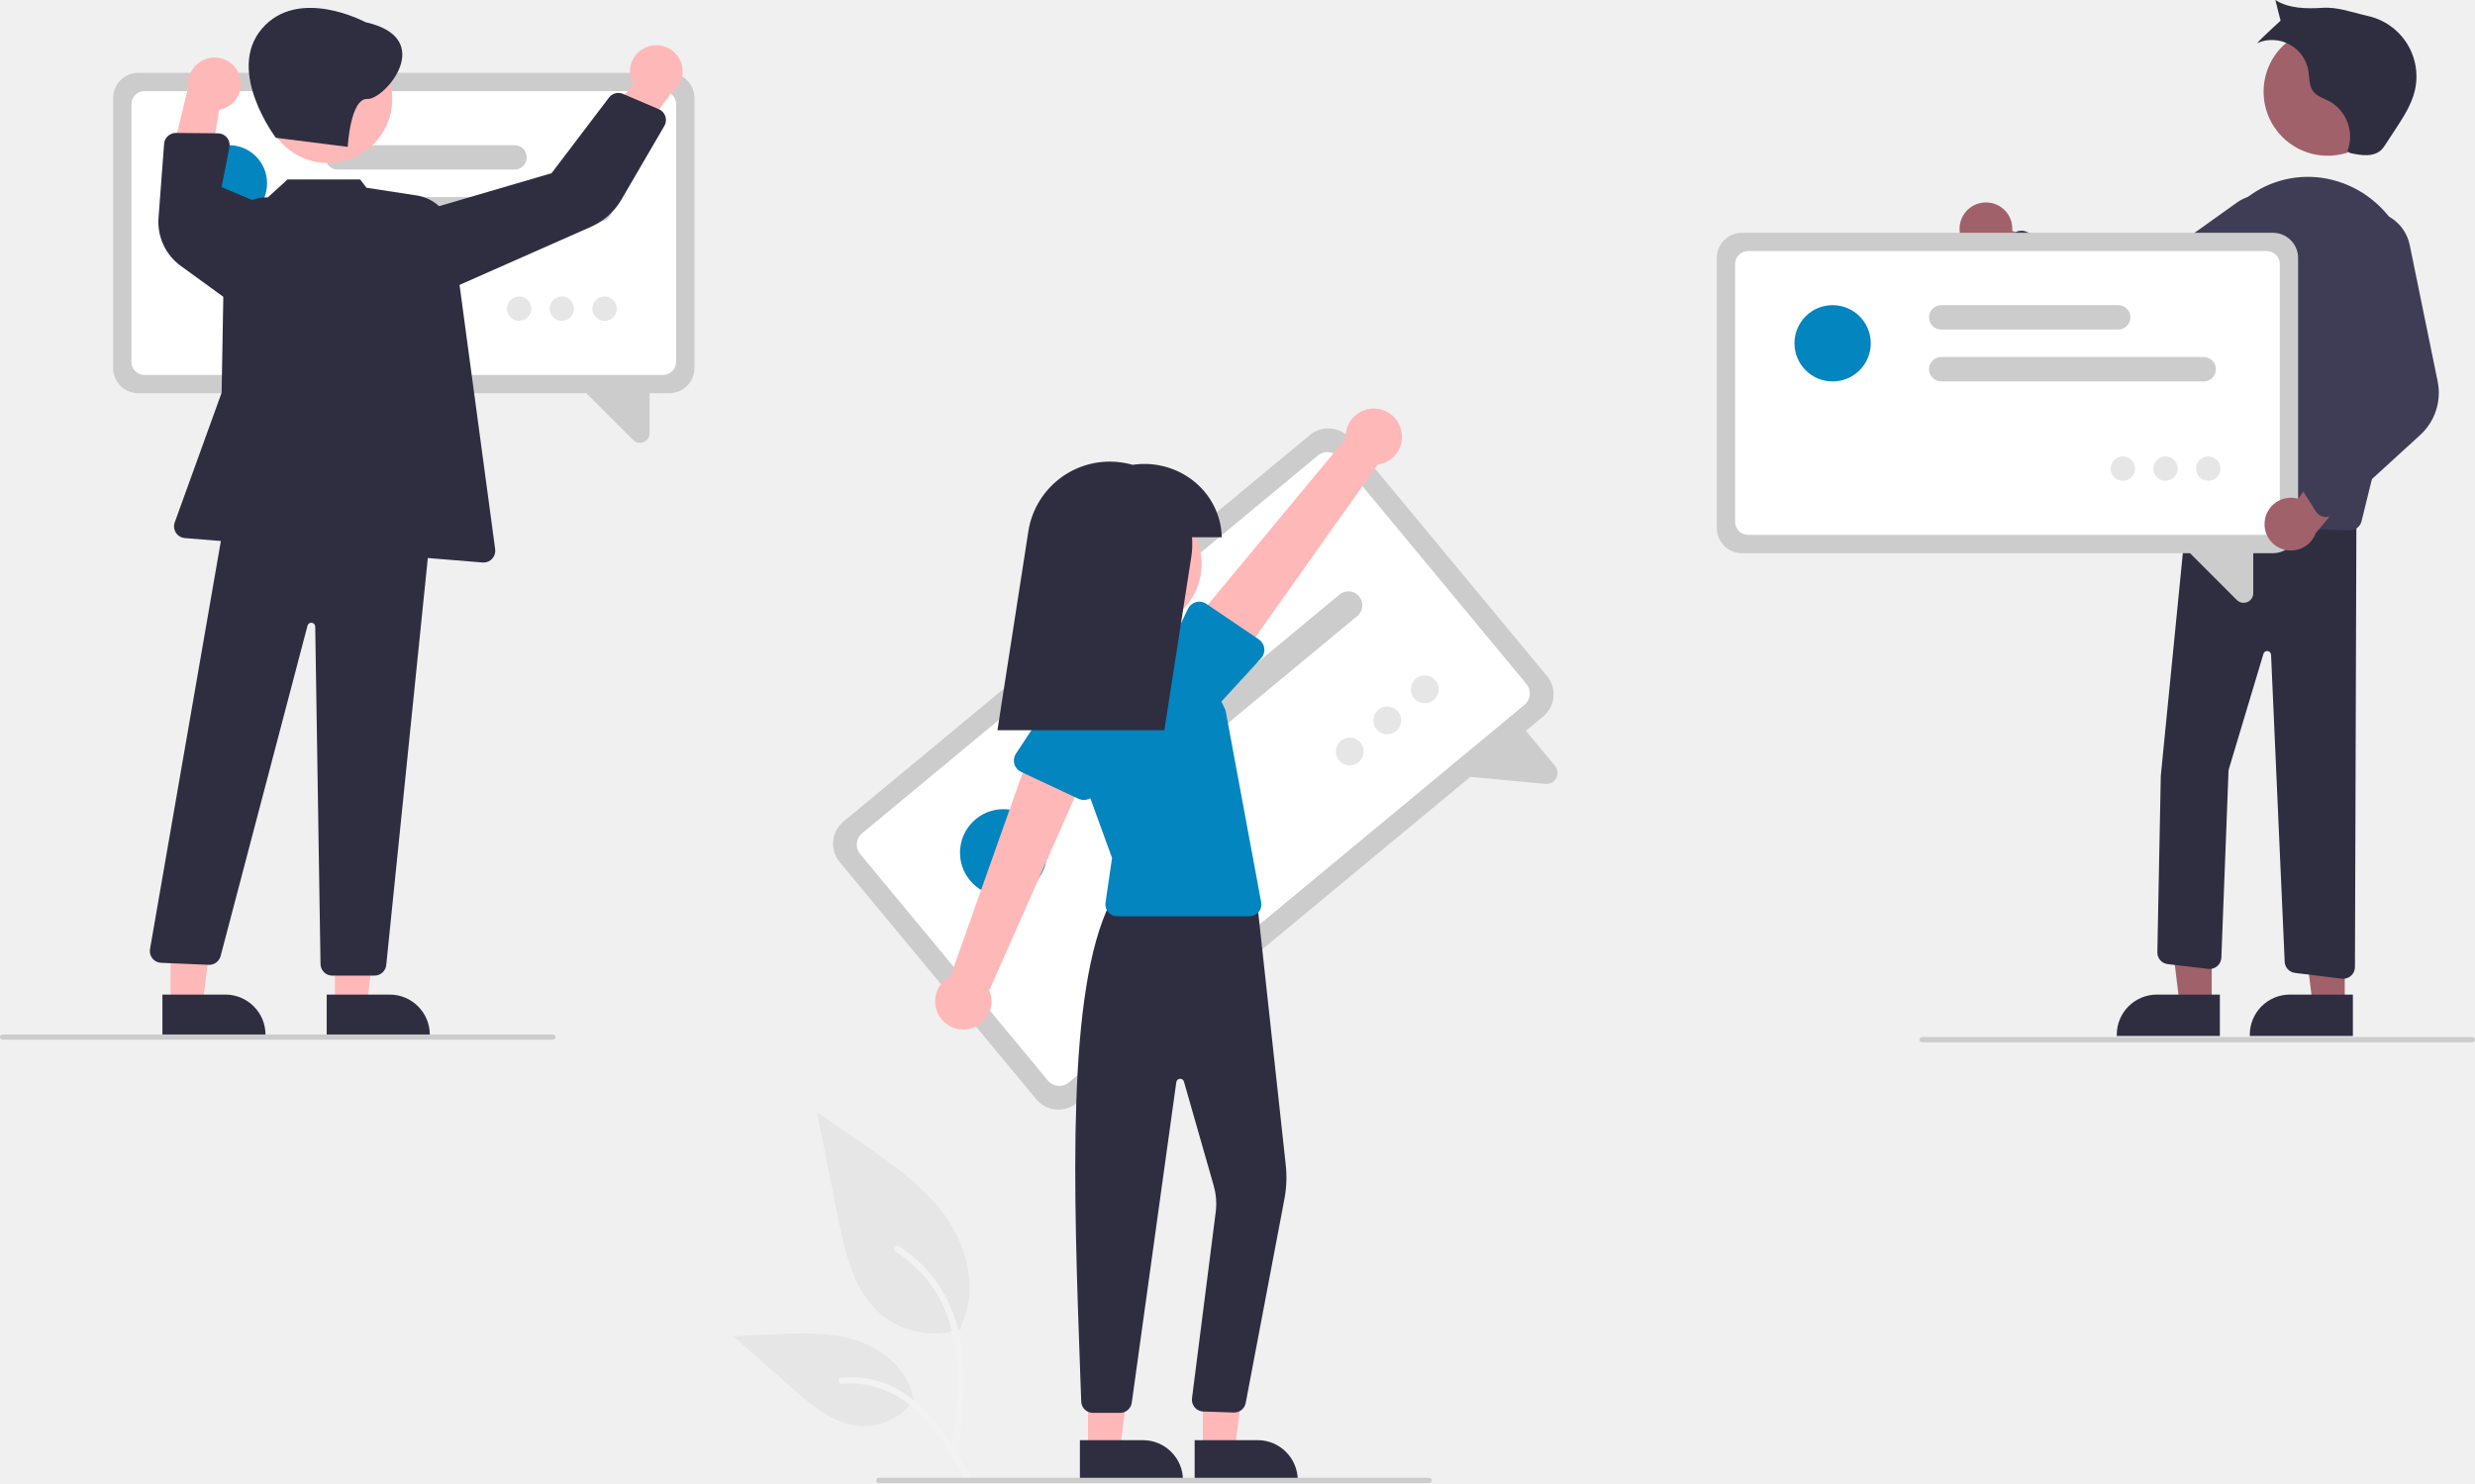
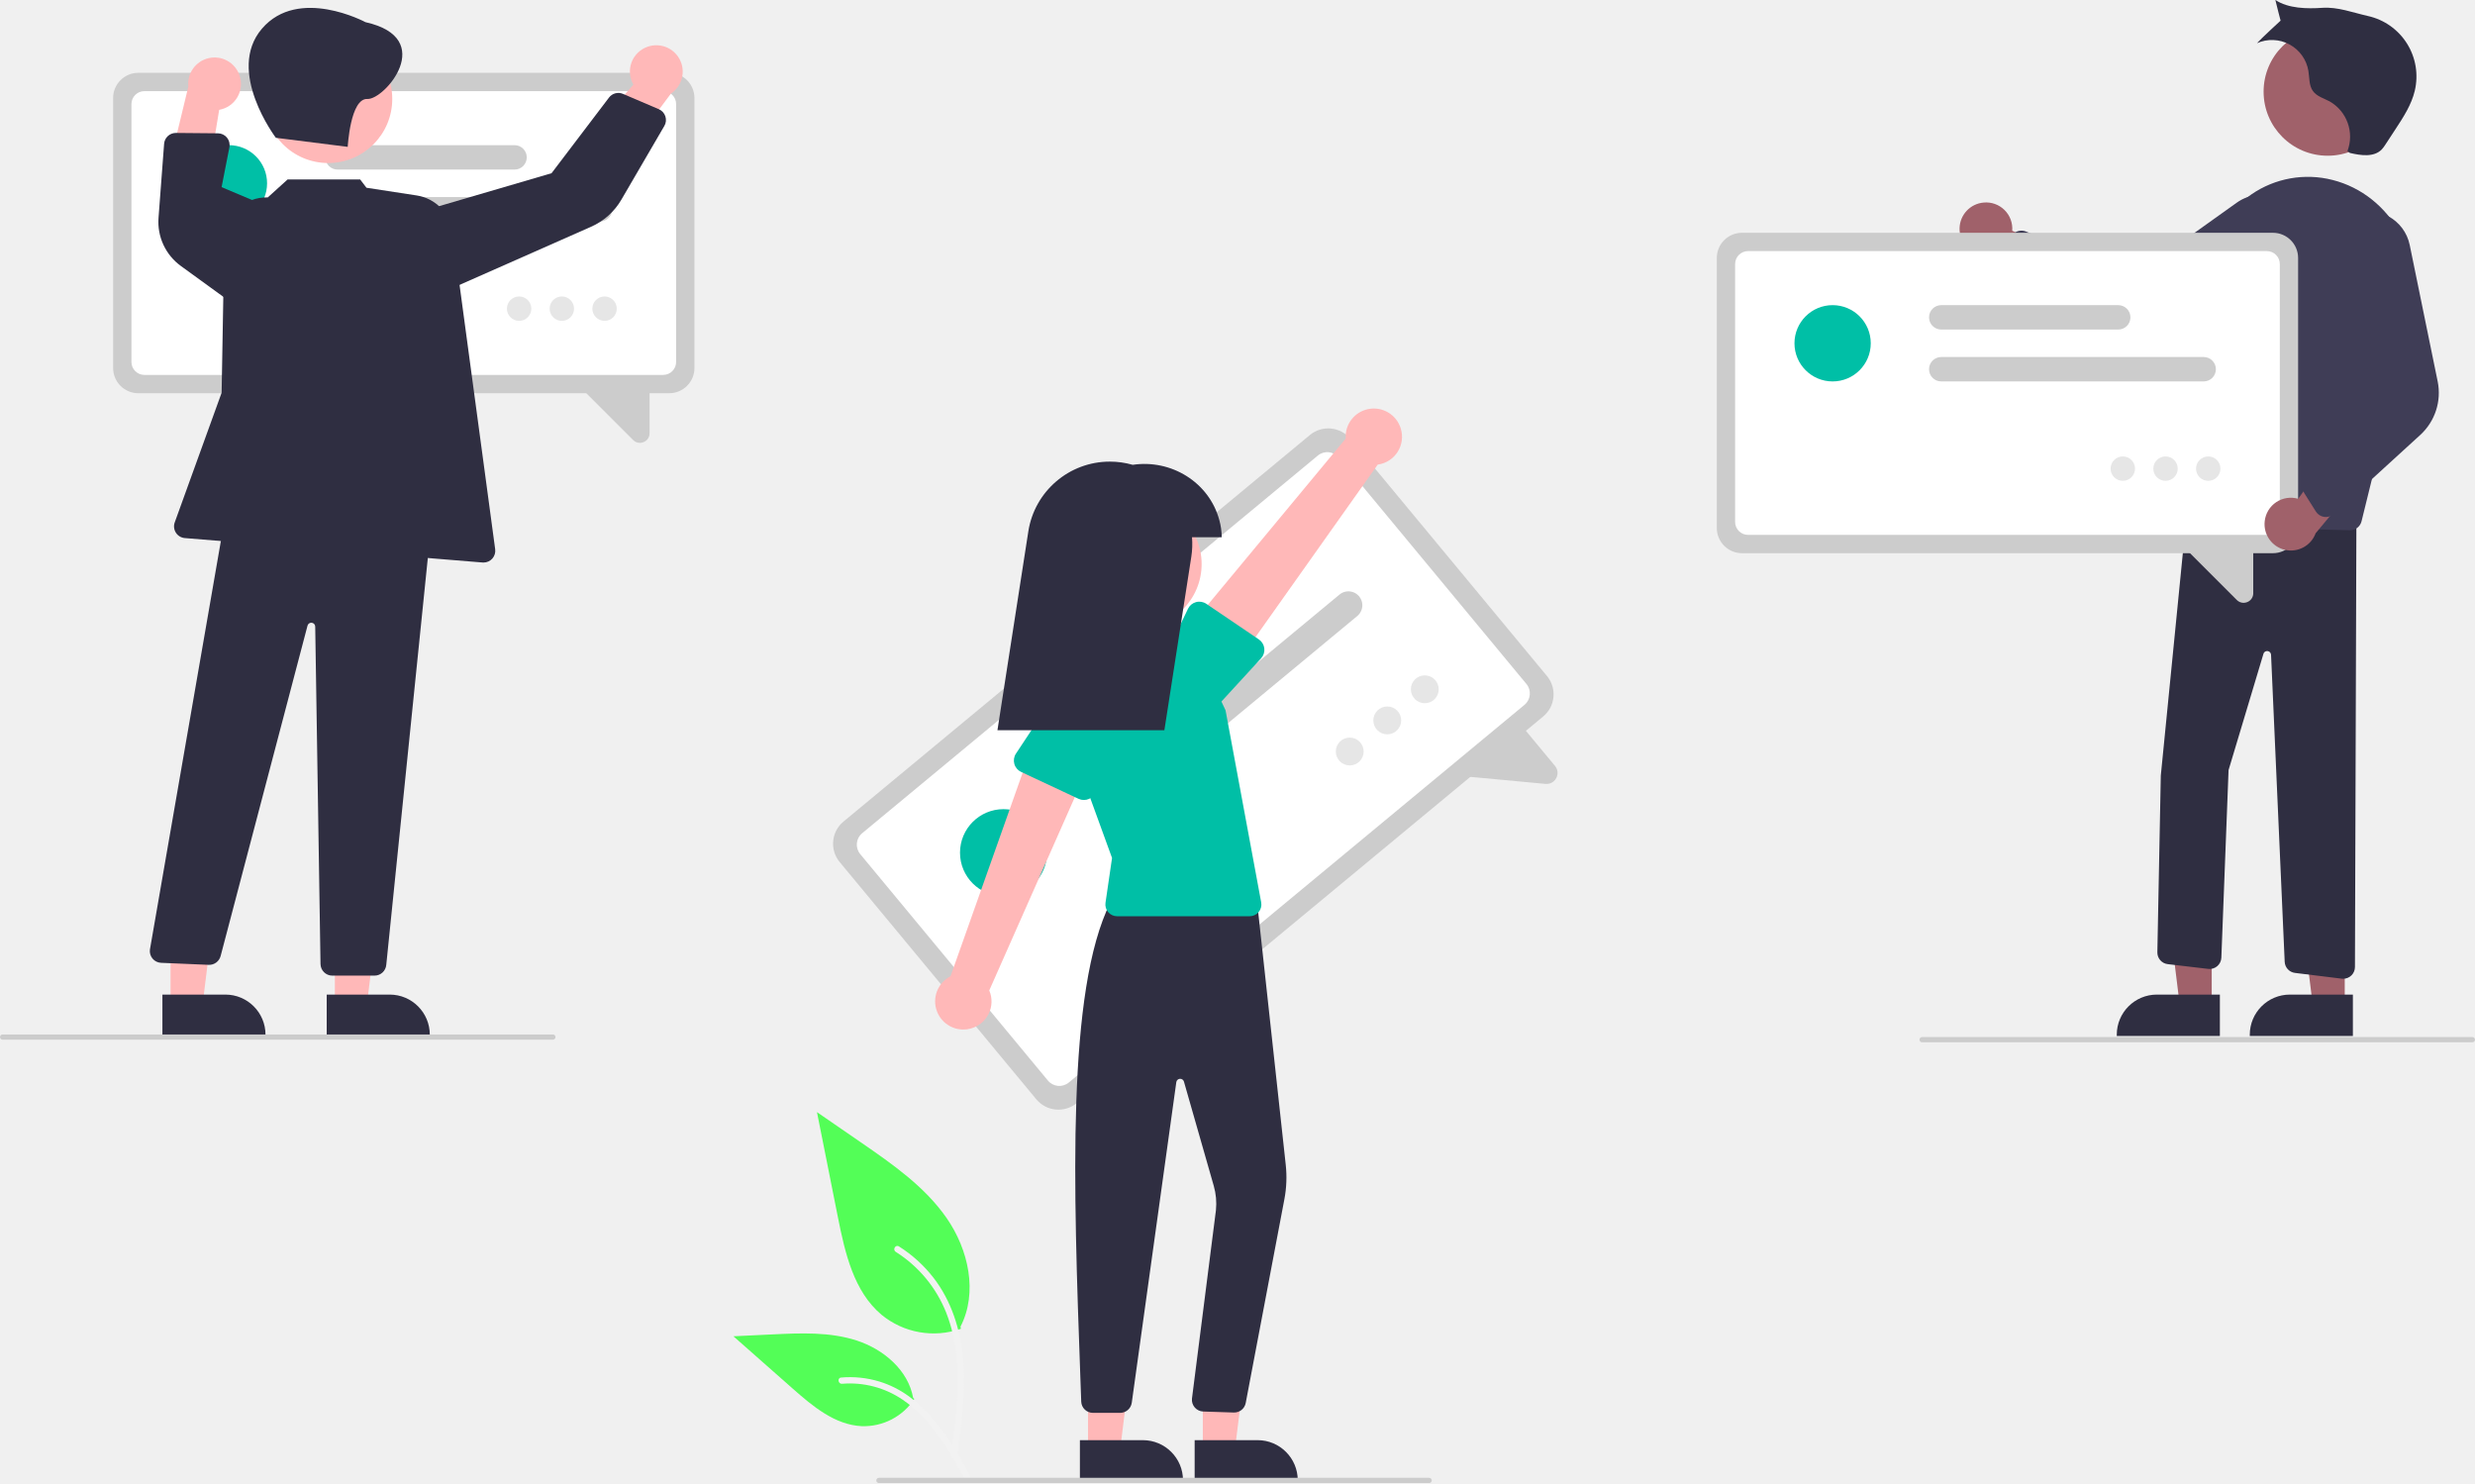
<svg xmlns="http://www.w3.org/2000/svg" data-name="Layer 1" width="949" height="568.653" viewBox="0 0 949 568.653">
-   <path d="M493.954,675.174a31.517,31.517,0,0,1-30.435-5.361c-10.66-8.947-14.002-23.687-16.721-37.336l-8.043-40.37,16.84,11.595c12.11,8.339,24.493,16.944,32.878,29.023s12.045,28.566,5.308,41.635" transform="translate(-125.5 -165.6736)" fill="#e6e6e6" />
+   <path d="M493.954,675.174a31.517,31.517,0,0,1-30.435-5.361c-10.66-8.947-14.002-23.687-16.721-37.336l-8.043-40.37,16.84,11.595c12.11,8.339,24.493,16.944,32.878,29.023s12.045,28.566,5.308,41.635" transform="translate(-125.5 -165.6736)" fill="#53FE57" />
  <path d="M492.515,724.05c1.704-12.415,3.457-24.99,2.261-37.538-1.062-11.144-4.462-22.029-11.383-30.953a51.491,51.491,0,0,0-13.211-11.971c-1.321-.834-2.537,1.26-1.222,2.09a48.952,48.952,0,0,1,19.363,23.363c4.216,10.722,4.893,22.411,4.166,33.801-.439,6.888-1.37,13.731-2.309,20.565a1.254,1.254,0,0,0,.845,1.489,1.218,1.218,0,0,0,1.489-.845Z" transform="translate(-125.5 -165.6736)" fill="#f2f2f2" />
-   <path d="M476.098,702.081a23.201,23.201,0,0,1-20.215,10.433c-10.233-.486-18.764-7.628-26.444-14.408l-22.715-20.056,15.034-.719c10.811-.517,21.901-1,32.199,2.334s19.794,11.358,21.677,22.016" transform="translate(-125.5 -165.6736)" fill="#e6e6e6" />
+   <path d="M476.098,702.081a23.201,23.201,0,0,1-20.215,10.433c-10.233-.486-18.764-7.628-26.444-14.408l-22.715-20.056,15.034-.719c10.811-.517,21.901-1,32.199,2.334s19.794,11.358,21.677,22.016" transform="translate(-125.5 -165.6736)" fill="#53FE57" />
  <path d="M497.332,731.187c-8.204-14.516-17.719-30.648-34.722-35.805a38.746,38.746,0,0,0-14.604-1.508c-1.551.134-1.163,2.524.384,2.39a35.996,35.996,0,0,1,23.306,6.166c6.572,4.473,11.688,10.692,16.019,17.287,2.653,4.039,5.029,8.25,7.405,12.455.759,1.344,2.979.374,2.211-.986Z" transform="translate(-125.5 -165.6736)" fill="#f2f2f2" />
  <path d="M717.213,440.397,538.36,588.632a11.027,11.027,0,0,1-15.508-1.452L447.457,496.211a11.027,11.027,0,0,1,1.452-15.508L627.761,332.469A11.027,11.027,0,0,1,643.27,333.92L718.665,424.889A11.027,11.027,0,0,1,717.213,440.397Z" transform="translate(-125.5 -165.6736)" fill="#ccc" />
  <path d="M710.046,435.934,535.304,580.76a5.68,5.68,0,0,1-7.989-.748l-71.987-86.857a5.68,5.68,0,0,1,.748-7.989L630.817,340.34a5.68,5.68,0,0,1,7.989.748l71.987,86.857A5.68,5.68,0,0,1,710.046,435.934Z" transform="translate(-125.5 -165.6736)" fill="#fff" />
  <path d="M718.101,466.25l-35.94-3.364,25.723-20.245,13.857,16.719a4.152,4.152,0,0,1,.482,4.661,4.279,4.279,0,0,1-1.051,1.302A4.16,4.16,0,0,1,718.101,466.25Z" transform="translate(-125.5 -165.6736)" fill="#ccc" />
  <path d="M645.928,401.875l-88.399,73.265a5.34,5.34,0,1,1-6.815-8.223l88.399-73.265a5.34,5.34,0,1,1,6.815,8.223Z" transform="translate(-125.5 -165.6736)" fill="#ccc" />
  <path d="M602.664,408.255l-59.618,49.411a5.34,5.34,0,1,1-6.815-8.223l59.618-49.411a5.34,5.34,0,0,1,6.815,8.223Z" transform="translate(-125.5 -165.6736)" fill="#ccc" />
-   <circle cx="384.787" cy="326.947" r="16.688" fill="#0385bf" />
+   <circle cx="384.787" cy="326.947" r="16.688" fill="#00BFA6" />
  <circle cx="517.532" cy="288.156" r="5.34" fill="#e6e6e6" />
  <circle cx="531.923" cy="276.229" r="5.34" fill="#e6e6e6" />
  <circle cx="546.313" cy="264.302" r="5.34" fill="#e6e6e6" />
  <polygon points="461.198 556.214 473.458 556.213 479.29 508.925 461.196 508.926 461.198 556.214" fill="#ffb8b8" />
  <path d="M583.571,717.885l24.144-.001h.001a15.386,15.386,0,0,1,15.386,15.386v.5l-39.531.001Z" transform="translate(-125.5 -165.6736)" fill="#2f2e41" />
  <polygon points="417.198 556.214 429.458 556.213 435.29 508.925 417.196 508.926 417.198 556.214" fill="#ffb8b8" />
  <path d="M539.571,717.885l24.144-.001h.001a15.386,15.386,0,0,1,15.386,15.386v.5l-39.531.001Z" transform="translate(-125.5 -165.6736)" fill="#2f2e41" />
  <path d="M555.001,707.419h-.002l-10.426-.003a4.482,4.482,0,0,1-4.495-4.338l-.328-9.121c-2.635-72.94-5.361-148.364,11.517-182.265l.132-.267,55.88-2.022,11.219,102.911a44.621,44.621,0,0,1-.52,13.164L603.148,703.627a4.499,4.499,0,0,1-4.597,3.658l-11.71-.38a4.502,4.502,0,0,1-4.302-4.943l9.199-72.279a24.702,24.702,0,0,0-.835-9.284l-11.44-39.994a1.5,1.5,0,0,0-2.928.206L559.458,703.538A4.518,4.518,0,0,1,555.001,707.419Z" transform="translate(-125.5 -165.6736)" fill="#2f2e41" />
  <circle cx="436.183" cy="216.281" r="24.561" fill="#ffb8b8" />
-   <path d="M604.66,517h-50.823a4.5,4.5,0,0,1-4.453-5.15l2.511-17.196-14.744-40.554a29.844,29.844,0,0,1,24.009-39.767h0a29.73,29.73,0,0,1,31.021,16.815l3.239,6.891L609.085,511.679a4.5,4.5,0,0,1-4.425,5.32Z" transform="translate(-125.5 -165.6736)" fill="#0385bf" />
+   <path d="M604.66,517h-50.823a4.5,4.5,0,0,1-4.453-5.15l2.511-17.196-14.744-40.554a29.844,29.844,0,0,1,24.009-39.767h0a29.73,29.73,0,0,1,31.021,16.815l3.239,6.891L609.085,511.679a4.5,4.5,0,0,1-4.425,5.32Z" transform="translate(-125.5 -165.6736)" fill="#00BFA6" />
  <path d="M497.374,560.136a10.743,10.743,0,0,0,7.445-14.694l39.602-89.472-22.655-5.706L489.962,540.006a10.801,10.801,0,0,0,7.412,20.13Z" transform="translate(-125.5 -165.6736)" fill="#ffb8b8" />
-   <path d="M539.06,471.971l-22.033-10.314a4.817,4.817,0,0,1-1.974-7.022l13.39-20.223a13.377,13.377,0,0,1,24.198,11.413l-6.924,23.163a4.817,4.817,0,0,1-6.657,2.982Z" transform="translate(-125.5 -165.6736)" fill="#0385bf" />
+   <path d="M539.06,471.971l-22.033-10.314a4.817,4.817,0,0,1-1.974-7.022l13.39-20.223a13.377,13.377,0,0,1,24.198,11.413l-6.924,23.163a4.817,4.817,0,0,1-6.657,2.982Z" transform="translate(-125.5 -165.6736)" fill="#00BFA6" />
  <path d="M662.575,329.897a10.743,10.743,0,0,1-8.809,13.919L597.197,423.651,580.695,407.115l60.794-73.275a10.801,10.801,0,0,1,21.086-3.943Z" transform="translate(-125.5 -165.6736)" fill="#ffb8b8" />
-   <path d="M610.279,414.281a4.812,4.812,0,0,1-1.235,3.816l-16.349,17.809a13.377,13.377,0,0,1-22.195-14.939L581.012,399.109a4.817,4.817,0,0,1,7.042-1.9l20.142,13.643A4.811,4.811,0,0,1,610.279,414.281Z" transform="translate(-125.5 -165.6736)" fill="#0385bf" />
+   <path d="M610.279,414.281a4.812,4.812,0,0,1-1.235,3.816l-16.349,17.809a13.377,13.377,0,0,1-22.195-14.939L581.012,399.109a4.817,4.817,0,0,1,7.042-1.9l20.142,13.643A4.811,4.811,0,0,1,610.279,414.281Z" transform="translate(-125.5 -165.6736)" fill="#00BFA6" />
  <path d="M593.955,371.674a25.26,25.26,0,0,0-.918-6.576c-3.957-14.622-18.565-23.399-33.225-21.196a31.7,31.7,0,0,0-8.769-1.228h0a31.621,31.621,0,0,0-31.246,26.767l-11.842,76.233h64l10.334-66.526a31.777,31.777,0,0,0,.269-7.474Z" transform="translate(-125.5 -165.6736)" fill="#2f2e41" />
  <path d="M673.5,734.326h-211a1,1,0,1,1,0-2h211a1,1,0,0,1,0,2Z" transform="translate(-125.5 -165.6736)" fill="#ccc" />
  <path d="M886.07,243.341a10.056,10.056,0,0,1,10.986,10.819l32.707,14.395-15.602,10.071-28.667-15.214a10.11,10.11,0,0,1,.576-20.071Z" transform="translate(-125.5 -165.6736)" fill="#a0616a" />
  <circle cx="892.502" cy="35.15" r="24.561" fill="#a0616a" />
  <polygon points="848.05 385.364 835.79 385.363 829.958 338.075 848.052 338.076 848.05 385.364" fill="#a0616a" />
  <path d="M976.676,562.921l-39.531-.001v-.5a15.386,15.386,0,0,1,15.386-15.386h.001l24.144.001Z" transform="translate(-125.5 -165.6736)" fill="#2f2e41" />
  <polygon points="899.05 385.364 886.79 385.363 880.958 338.075 899.052 338.076 899.05 385.364" fill="#a0616a" />
  <path d="M1027.676,562.921l-39.531-.001v-.5a15.386,15.386,0,0,1,15.386-15.386h.001l24.144.001Z" transform="translate(-125.5 -165.6736)" fill="#2f2e41" />
  <path d="M1023.969,540.966a4.507,4.507,0,0,1-.549-.034l-17.946-2.209a4.493,4.493,0,0,1-3.944-4.235L996.3,416.723a1.5,1.5,0,0,0-2.857-.554l-13.434,44.784L977.242,532.89a4.498,4.498,0,0,1-5.023,4.295l-15.541-1.829a4.485,4.485,0,0,1-3.973-4.557l1.319-67.714,10.529-106.292.47.018,64.022,2.468-.577,177.201a4.501,4.501,0,0,1-4.501,4.485Z" transform="translate(-125.5 -165.6736)" fill="#2f2e41" />
  <path d="M1026.62,368.992c-.039,0-.078,0-.117-.001l-64.479-1.689a4.5,4.5,0,0,1-4.341-5.104l12.39-91.191a44.132,44.132,0,0,1,18.68-30.792,38.196,38.196,0,0,1,31.108-5.547c22.506,5.703,36.008,29.87,30.097,53.872l-18.968,77.029A4.526,4.526,0,0,1,1026.62,368.992Z" transform="translate(-125.5 -165.6736)" fill="#3f3d56" />
  <path d="M942.03,296.578a21.822,21.822,0,0,1-11.964-3.555l-37.602-24.67a4.499,4.499,0,0,1-.799-6.856l5.665-5.98a4.484,4.484,0,0,1,4.932-1.087l42.002,16.726,38.909-27.786a16.155,16.155,0,1,1,16.446,27.678l-48.088,23.357A21.74,21.74,0,0,1,942.03,296.578Z" transform="translate(-125.5 -165.6736)" fill="#3f3d56" />
  <path d="M1026.512,224.311c4.19.989,9.245,1.749,12.24-1.345a12.511,12.511,0,0,0,1.416-1.89l3.915-5.977c2.999-4.579,6.051-9.277,7.321-14.602a23.741,23.741,0,0,0-17.907-28.674c-5.846-1.309-11.566-3.561-17.542-3.15s-12.985.276-18-3c.313,1.46,2.003,7.913,2.003,7.913s-7.541,6.919-9.054,8.644a14.166,14.166,0,0,1,19.723,10.671c.428,2.626.177,5.538,1.737,7.693,1.484,2.05,4.145,2.768,6.382,3.952a15.563,15.563,0,0,1,6.847,19.045Z" transform="translate(-125.5 -165.6736)" fill="#2f2e41" />
  <path d="M997.023,377.788H793.434a9.664,9.664,0,0,1-9.653-9.653V264.586a9.664,9.664,0,0,1,9.653-9.653H997.023a9.664,9.664,0,0,1,9.653,9.653V368.135A9.664,9.664,0,0,1,997.023,377.788Z" transform="translate(-125.5 -165.6736)" fill="#ccc" />
  <path d="M994.683,370.768H795.774a4.978,4.978,0,0,1-4.973-4.973v-98.87a4.978,4.978,0,0,1,4.973-4.973H994.683a4.978,4.978,0,0,1,4.973,4.973v98.87A4.978,4.978,0,0,1,994.683,370.768Z" transform="translate(-125.5 -165.6736)" fill="#fff" />
  <path d="M983.164,395.73l-22.37-22.37,28.68.725V393.117a3.639,3.639,0,0,1-2.282,3.415,3.75,3.75,0,0,1-1.438.291A3.646,3.646,0,0,1,983.164,395.73Z" transform="translate(-125.5 -165.6736)" fill="#ccc" />
  <path d="M970.465,311.927H869.84a4.68,4.68,0,1,1,0-9.36H970.465a4.68,4.68,0,0,1,0,9.36Z" transform="translate(-125.5 -165.6736)" fill="#ccc" />
  <path d="M937.703,292.036H869.84a4.68,4.68,0,1,1,0-9.36H937.703a4.68,4.68,0,1,1,0,9.36Z" transform="translate(-125.5 -165.6736)" fill="#ccc" />
-   <circle cx="702.686" cy="131.628" r="14.626" fill="#0385bf" />
+   <circle cx="702.686" cy="131.628" r="14.626" fill="#00BFA6" />
  <circle cx="813.955" cy="179.692" r="4.68" fill="#e6e6e6" />
  <circle cx="830.336" cy="179.692" r="4.68" fill="#e6e6e6" />
  <circle cx="846.716" cy="179.692" r="4.68" fill="#e6e6e6" />
  <path d="M993.871,365.474a10.056,10.056,0,0,1,12.838-8.54l20.783-29.069,6.665,17.332-20.758,24.948a10.11,10.11,0,0,1-19.529-4.671Z" transform="translate(-125.5 -165.6736)" fill="#a0616a" />
  <path d="M1017.678,363.906a4.536,4.536,0,0,1-.981-.025,4.489,4.489,0,0,1-3.205-2.06l-4.392-6.968a4.48,4.48,0,0,1,.168-5.048l26.602-36.553-17.291-44.576a16.07,16.07,0,0,1,8.813-20.739h0a16.154,16.154,0,0,1,22.073,11.656l10.728,52.373a21.884,21.884,0,0,1-6.651,20.454l-33.21,30.325A4.487,4.487,0,0,1,1017.678,363.906Z" transform="translate(-125.5 -165.6736)" fill="#3f3d56" />
  <path d="M1073.5,565.326h-211a1,1,0,0,1,0-2h211a1,1,0,0,1,0,2Z" transform="translate(-125.5 -165.6736)" fill="#ccc" />
  <path d="M382.118,316.45H178.528a9.664,9.664,0,0,1-9.653-9.653V203.247a9.664,9.664,0,0,1,9.653-9.653H382.118a9.664,9.664,0,0,1,9.653,9.653V306.797A9.664,9.664,0,0,1,382.118,316.45Z" transform="translate(-125.5 -165.6736)" fill="#ccc" />
  <path d="M379.777,309.43H180.868a4.978,4.978,0,0,1-4.973-4.973v-98.87a4.978,4.978,0,0,1,4.973-4.973H379.777a4.978,4.978,0,0,1,4.973,4.973v98.87A4.978,4.978,0,0,1,379.777,309.43Z" transform="translate(-125.5 -165.6736)" fill="#fff" />
  <path d="M368.258,334.392l-22.37-22.37,28.68.725v19.032a3.639,3.639,0,0,1-2.282,3.415,3.75,3.75,0,0,1-1.438.291A3.646,3.646,0,0,1,368.258,334.392Z" transform="translate(-125.5 -165.6736)" fill="#ccc" />
  <path d="M355.559,250.588H254.934a4.68,4.68,0,1,1,0-9.36H355.559a4.68,4.68,0,0,1,0,9.36Z" transform="translate(-125.5 -165.6736)" fill="#ccc" />
  <path d="M322.798,230.697H254.934a4.68,4.68,0,1,1,0-9.36h67.863a4.68,4.68,0,1,1,0,9.36Z" transform="translate(-125.5 -165.6736)" fill="#ccc" />
-   <circle cx="87.78" cy="70.289" r="14.626" fill="#0385bf" />
+   <circle cx="87.78" cy="70.289" r="14.626" fill="#00BFA6" />
  <circle cx="199.049" cy="118.353" r="4.68" fill="#e6e6e6" />
  <circle cx="215.43" cy="118.353" r="4.68" fill="#e6e6e6" />
  <circle cx="231.811" cy="118.353" r="4.68" fill="#e6e6e6" />
  <path d="M373.674,183.645a10.056,10.056,0,0,0-5.31,14.476l-23.42,26.99,18.409,2.439,19.418-26.004A10.11,10.11,0,0,0,373.674,183.645Z" transform="translate(-125.5 -165.6736)" fill="#ffb8b8" />
  <path d="M217.298,194.451a10.056,10.056,0,0,1-7.754,13.328l-5.828,35.256L190.088,230.42l7.624-31.546a10.11,10.11,0,0,1,19.586-4.423Z" transform="translate(-125.5 -165.6736)" fill="#ffb8b8" />
  <polygon points="128.399 385.364 140.659 385.363 146.491 338.075 128.397 338.076 128.399 385.364" fill="#ffb8b8" />
  <path d="M250.772,547.035l24.144-.001h.001a15.386,15.386,0,0,1,15.386,15.386v.5l-39.531.001Z" transform="translate(-125.5 -165.6736)" fill="#2f2e41" />
  <polygon points="65.399 385.364 77.659 385.363 83.491 338.075 65.397 338.076 65.399 385.364" fill="#ffb8b8" />
  <path d="M187.772,547.035l24.144-.001h.001a15.386,15.386,0,0,1,15.386,15.386v.5l-39.531.001Z" transform="translate(-125.5 -165.6736)" fill="#2f2e41" />
  <circle cx="125.84" cy="37.947" r="24.561" fill="#ffb8b8" />
  <path d="M248.396,535.328l-2.031-129.406a1.5,1.5,0,0,0-2.959-.324l-33.291,126.576a4.555,4.555,0,0,1-4.571,3.459l-18.29-.782a4.501,4.501,0,0,1-4.272-5.061l28.249-162.658.058-.459,78.682,3.723.513.023L273.611,535.599a4.519,4.519,0,0,1-4.487,4.166H252.895A4.518,4.518,0,0,1,248.396,535.328Z" transform="translate(-125.5 -165.6736)" fill="#2f2e41" />
  <path d="M310.54,381.357l-114.178-9.37a4.499,4.499,0,0,1-3.864-6.015l17.981-49.712,1.035-59.003a16.181,16.181,0,0,1,16.667-15.891l7.593-6.883h27.82l2.422,3.176,19.357,2.975a16.272,16.272,0,0,1,13.58,13.833L315.368,376.272a4.501,4.501,0,0,1-4.454,5.101C310.79,381.373,310.665,381.368,310.54,381.357Z" transform="translate(-125.5 -165.6736)" fill="#2f2e41" />
  <path d="M288.294,246.355l48.684-14.264L359.011,203.083a4.499,4.499,0,0,1,5.352-1.416l13.756,5.88a4.5,4.5,0,0,1,2.119,6.403l-16.466,28.256A25.197,25.197,0,0,1,352.119,252.629l-57.261,25.312Z" transform="translate(-125.5 -165.6736)" fill="#2f2e41" />
  <path d="M194.893,267.691a20.865,20.865,0,0,1-8.604-18.575l2.136-28.308a4.512,4.512,0,0,1,4.488-4.161h.04l16.132.144a4.501,4.501,0,0,1,4.376,5.365l-2.993,15.271,21.36,9.025-17.987,34.993Z" transform="translate(-125.5 -165.6736)" fill="#2f2e41" />
  <path d="M265.628,174.17s-25.685-13.83-39.685,2.492,5.334,41.848,5.334,41.848l27.548,3.474s1-18.726,7.559-18.363S293.313,180.355,265.628,174.17Z" transform="translate(-125.5 -165.6736)" fill="#2f2e41" />
  <path d="M337.5,564.326h-211a1,1,0,0,1,0-2h211a1,1,0,0,1,0,2Z" transform="translate(-125.5 -165.6736)" fill="#ccc" />
</svg>
